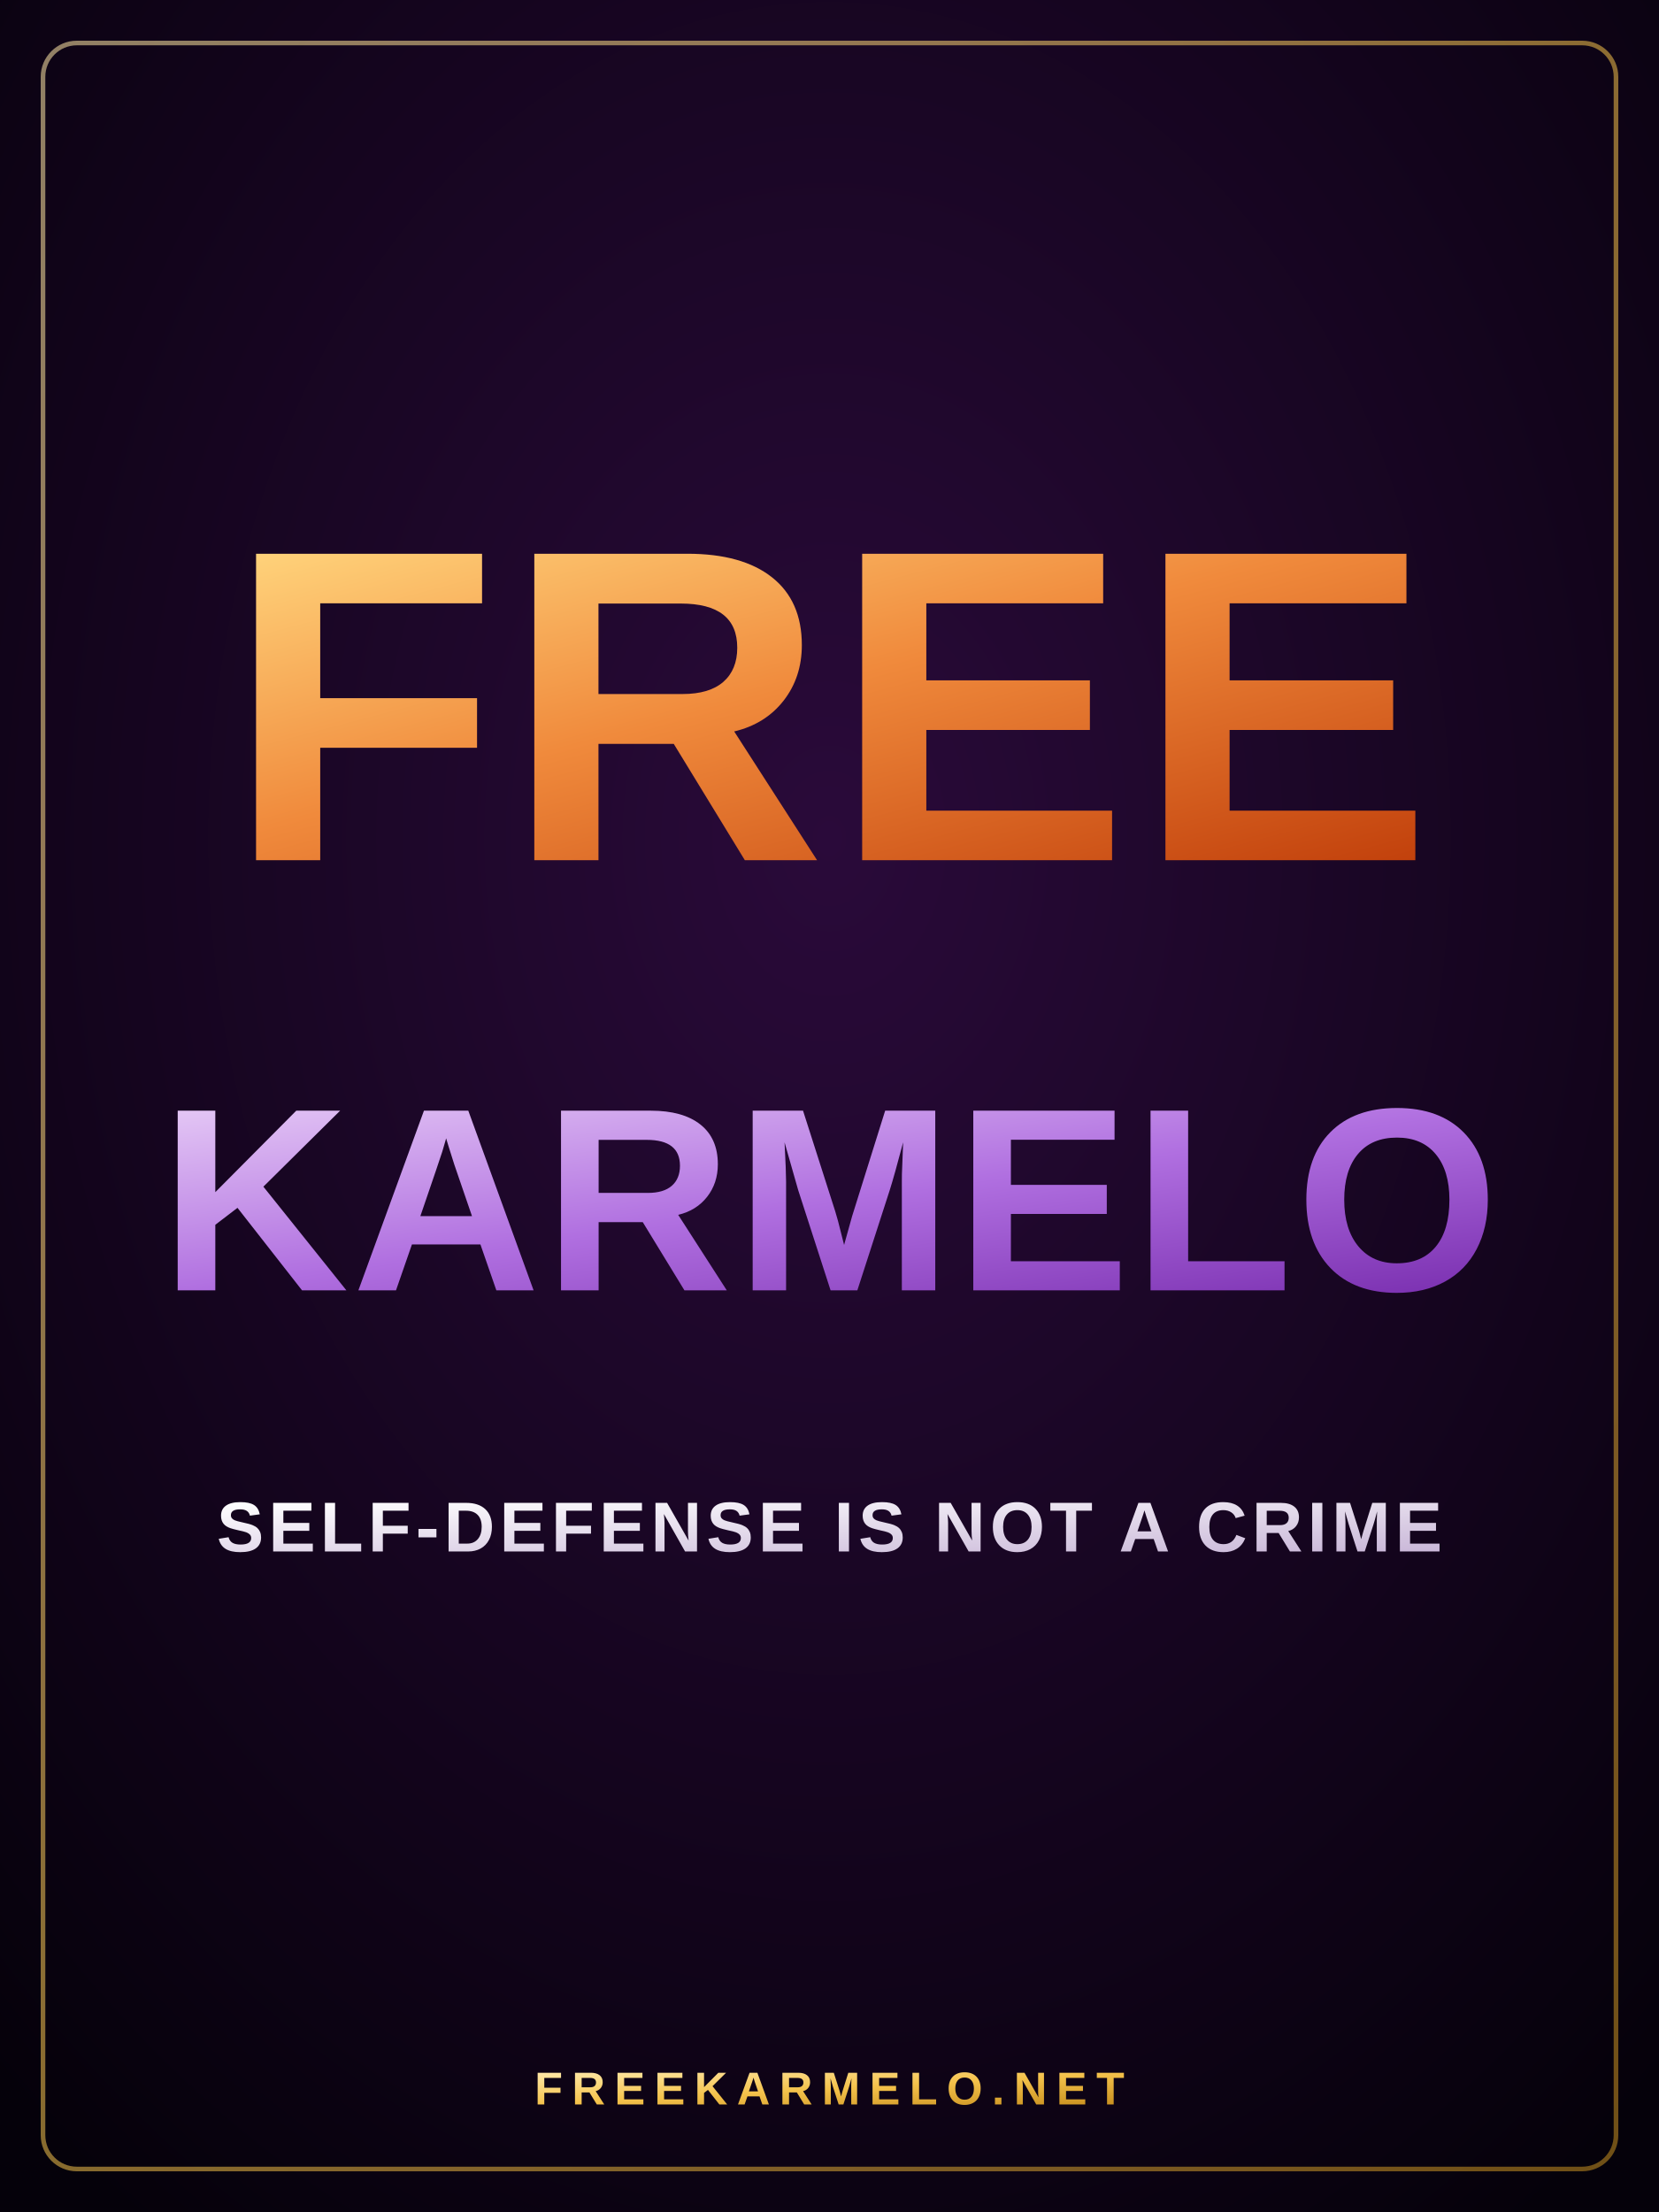
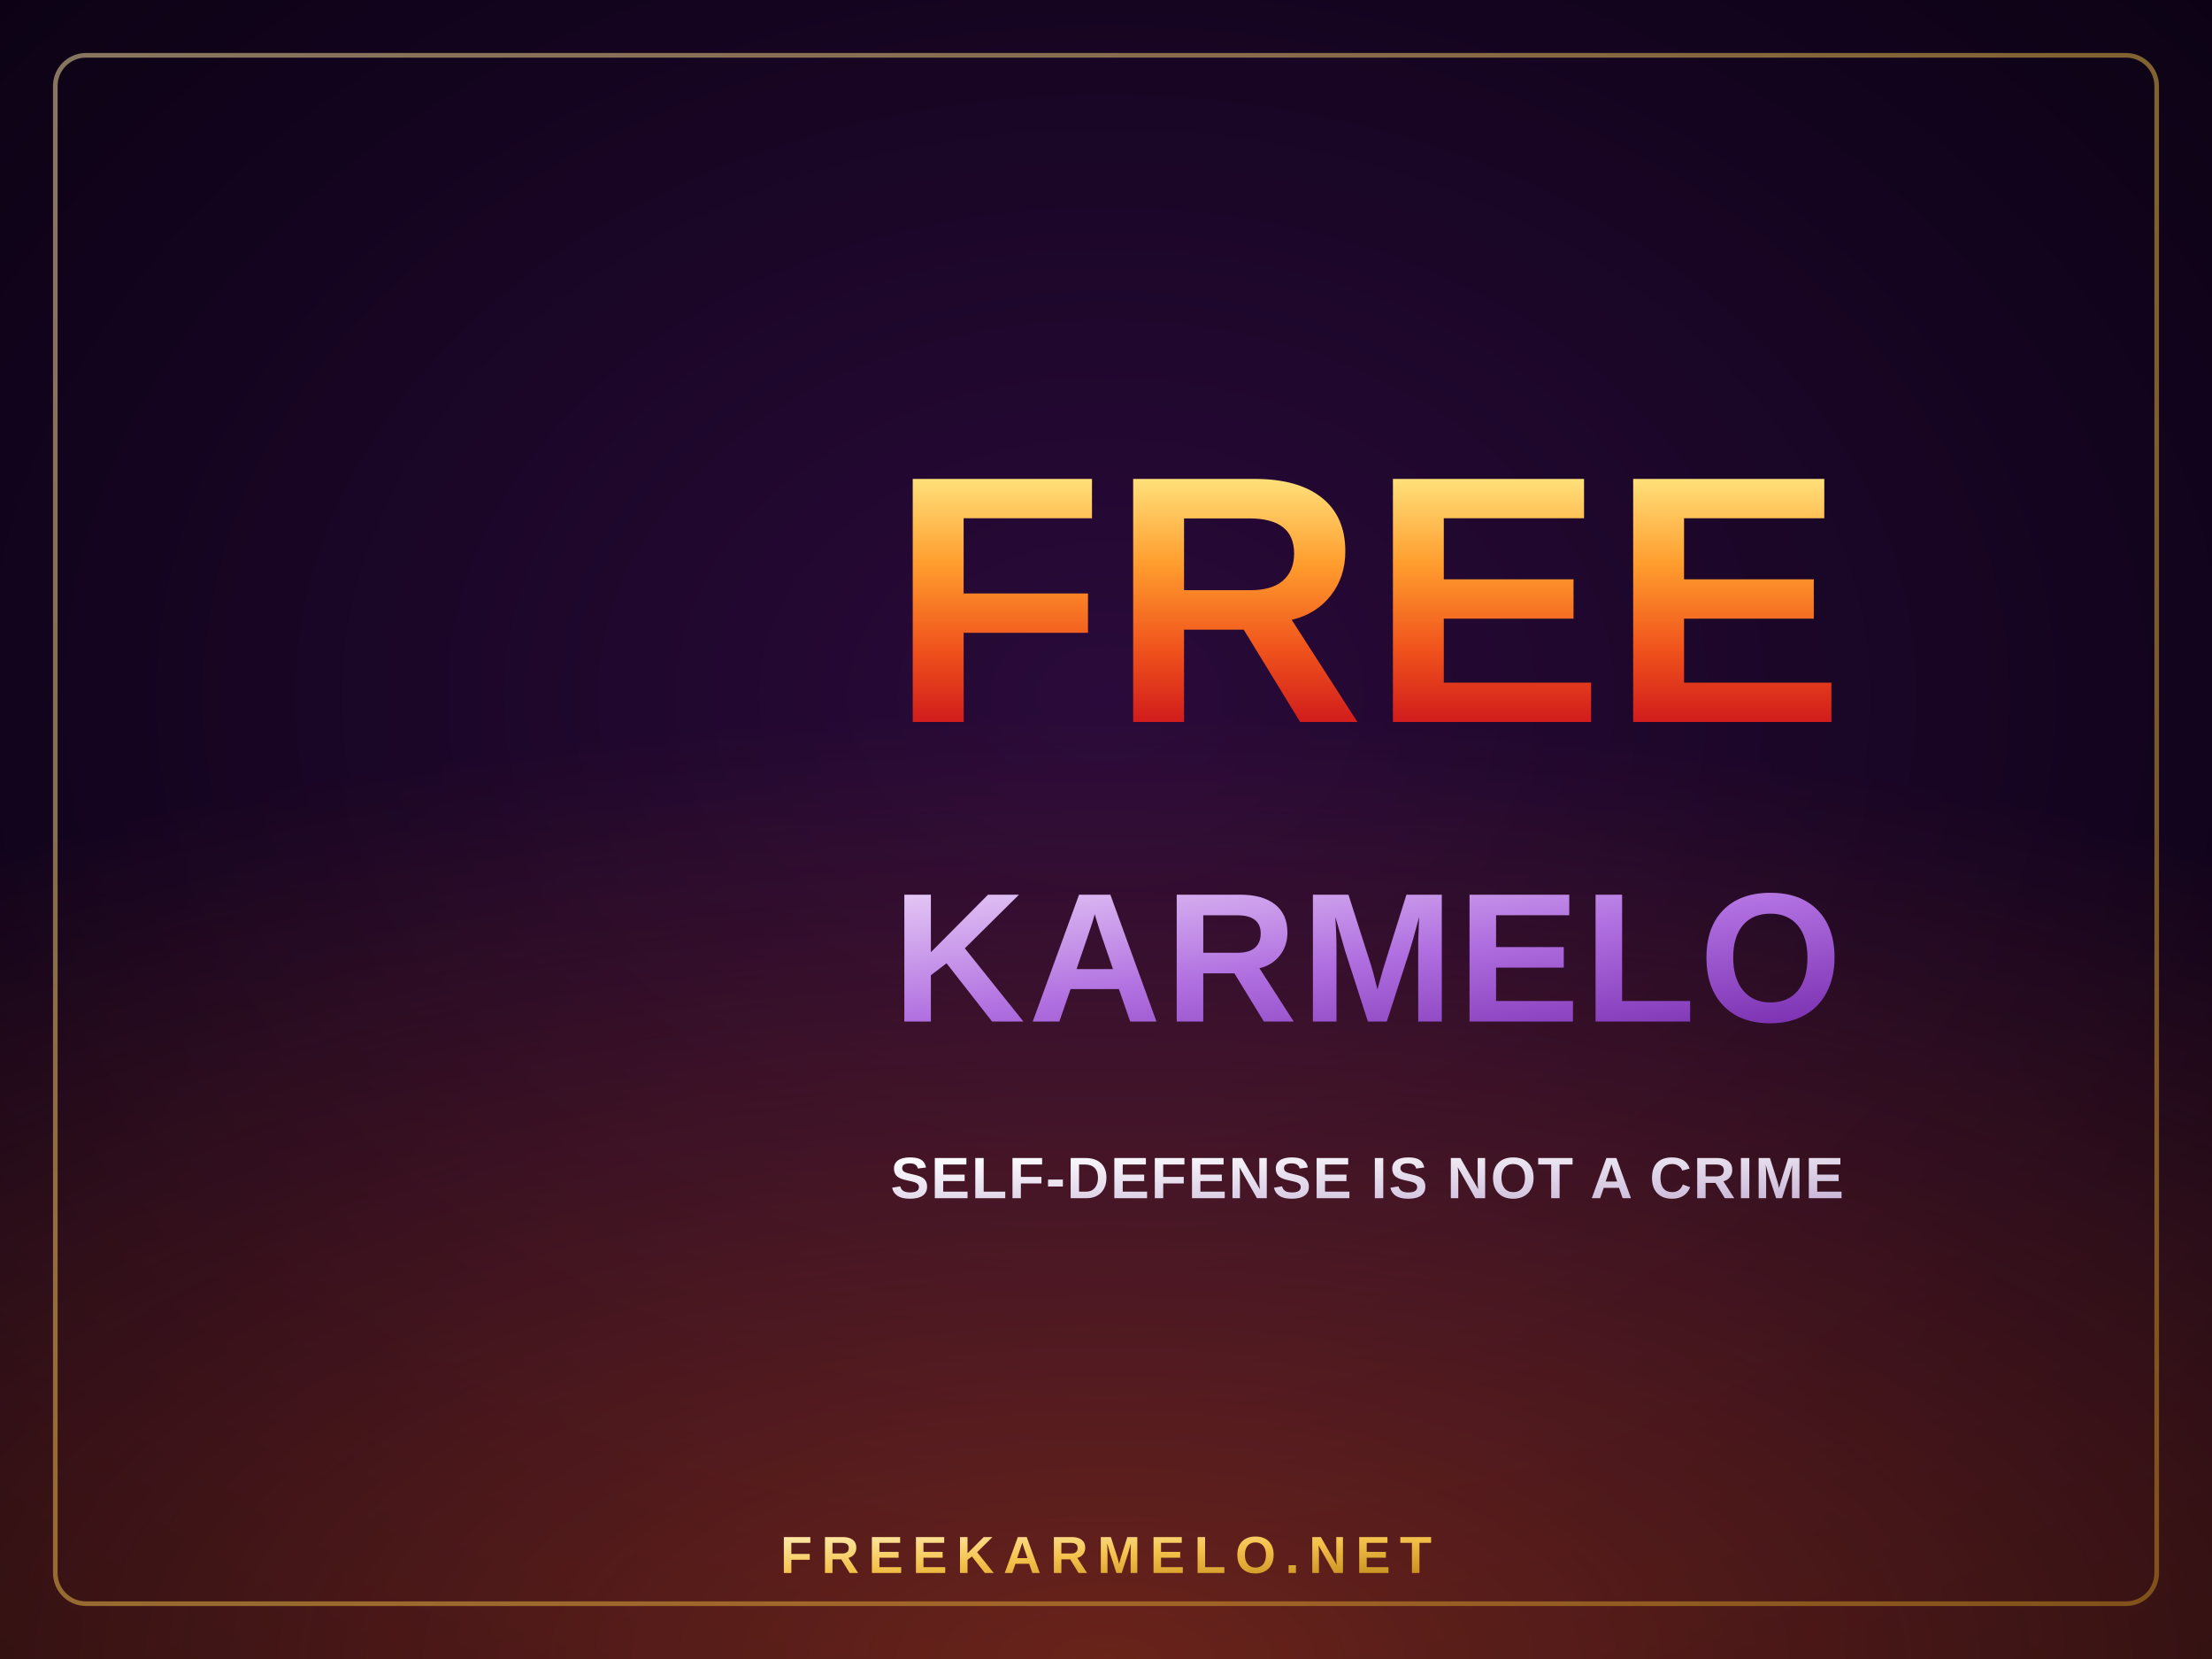
- <svg xmlns="http://www.w3.org/2000/svg" viewBox="0 0 1080 1440" width="1080" height="1440">
+ <svg xmlns="http://www.w3.org/2000/svg" viewBox="0 0 1440 1080" width="1440" height="1080">
  <defs>
    <linearGradient id="gGold" x1="0" y1="0" x2="1" y2="1">
      <stop offset="0" stop-color="#FFE9A8" />
      <stop offset="0.5" stop-color="#F4C24B" />
      <stop offset="1" stop-color="#C8901F" />
    </linearGradient>
    <linearGradient id="gPurple" x1="0" y1="0" x2="1" y2="1">
      <stop offset="0" stop-color="#E4C7F5" />
      <stop offset="0.5" stop-color="#B06FE0" />
      <stop offset="1" stop-color="#7A2FB0" />
    </linearGradient>
-     <linearGradient id="gFire" x1="0" y1="0" x2="1" y2="1">
-       <stop offset="0" stop-color="#FFD27A" />
-       <stop offset="0.45" stop-color="#F08A3C" />
-       <stop offset="1" stop-color="#C2410C" />
+     <linearGradient id="gFire" x1="0" y1="0" x2="0" y2="1">
+       <stop offset="0" stop-color="#FFE07A" />
+       <stop offset="0.35" stop-color="#FF9D2E" />
+       <stop offset="0.7" stop-color="#F0531C" />
+       <stop offset="1" stop-color="#D11C1C" />
    </linearGradient>
-     <linearGradient id="gPlum" x1="0" y1="0" x2="0" y2="1">
-       <stop offset="0" stop-color="#1a0322" />
-       <stop offset="1" stop-color="#05010a" />
-     </linearGradient>
-     <radialGradient id="gGlow" cx="0.5" cy="0.38" r="0.75">
-       <stop offset="0" stop-color="#2a0a3a" />
-       <stop offset="1" stop-color="#05010a" />
-     </radialGradient>
    <linearGradient id="gIvory" x1="0" y1="0" x2="1" y2="1">
      <stop offset="0" stop-color="#FFFFFF" />
      <stop offset="1" stop-color="#C9B7D8" />
    </linearGradient>
+     <radialGradient id="gGlow" cx="0.5" cy="0.42" r="0.9">
+       <stop offset="0" stop-color="#2a0a3a" />
+       <stop offset="0.6" stop-color="#10031a" />
+       <stop offset="1" stop-color="#05010a" />
+     </radialGradient>
+     <radialGradient id="ember" cx="0.5" cy="1" r="0.95">
+       <stop offset="0" stop-color="#F0531C" stop-opacity="0.4" />
+       <stop offset="1" stop-color="#F0531C" stop-opacity="0" />
+     </radialGradient>
  </defs>
-   <rect width="1080" height="1440" fill="url(#gGlow)" />
-   <rect x="28" y="28" width="1024" height="1384" rx="22" fill="none" stroke="url(#gGold)" stroke-width="3" opacity="0.55" />
-   <text x="540" y="560" font-family="&quot;Arial Black&quot;, Arial, sans-serif" font-size="290" font-weight="900" letter-spacing="4" fill="url(#gFire)" text-anchor="middle">FREE</text>
-   <text x="540" y="840" font-family="&quot;Arial Black&quot;, Arial, sans-serif" font-size="170" font-weight="900" letter-spacing="2" fill="url(#gPurple)" text-anchor="middle">KARMELO</text>
-   <text x="540" y="1010" font-family="&quot;Arial Black&quot;, Arial, sans-serif" font-size="46" font-weight="700" letter-spacing="3" fill="url(#gIvory)" text-anchor="middle">SELF-DEFENSE IS NOT A CRIME</text>
-   <text x="540" y="1370" font-family="&quot;Arial Black&quot;, Arial, sans-serif" font-size="30" font-weight="700" letter-spacing="6" fill="url(#gGold)" text-anchor="middle">FREEKARMELO.NET</text>
+   <rect width="1440" height="1080" fill="url(#gGlow)" />
+   <rect x="0" y="430" width="1440" height="650" fill="url(#ember)" />
+   <rect x="36" y="36" width="1368" height="1008" rx="20" fill="none" stroke="url(#gGold)" stroke-width="3" opacity="0.5" />
+   <text x="890" y="470" font-family="&quot;Arial Black&quot;, Arial, sans-serif" font-size="230" font-weight="900" letter-spacing="3" fill="url(#gFire)" text-anchor="middle">FREE</text>
+   <text x="890" y="665" font-family="&quot;Arial Black&quot;, Arial, sans-serif" font-size="120" font-weight="900" letter-spacing="2" fill="url(#gPurple)" text-anchor="middle">KARMELO</text>
+   <text x="890" y="780" font-family="&quot;Arial Black&quot;, Arial, sans-serif" font-size="38" font-weight="900" letter-spacing="1" fill="url(#gIvory)" text-anchor="middle">SELF-DEFENSE IS NOT A CRIME</text>
+   <text x="720" y="1024" font-family="&quot;Arial Black&quot;, Arial, sans-serif" font-size="34" font-weight="900" letter-spacing="6" fill="url(#gGold)" text-anchor="middle">FREEKARMELO.NET</text>
</svg>
